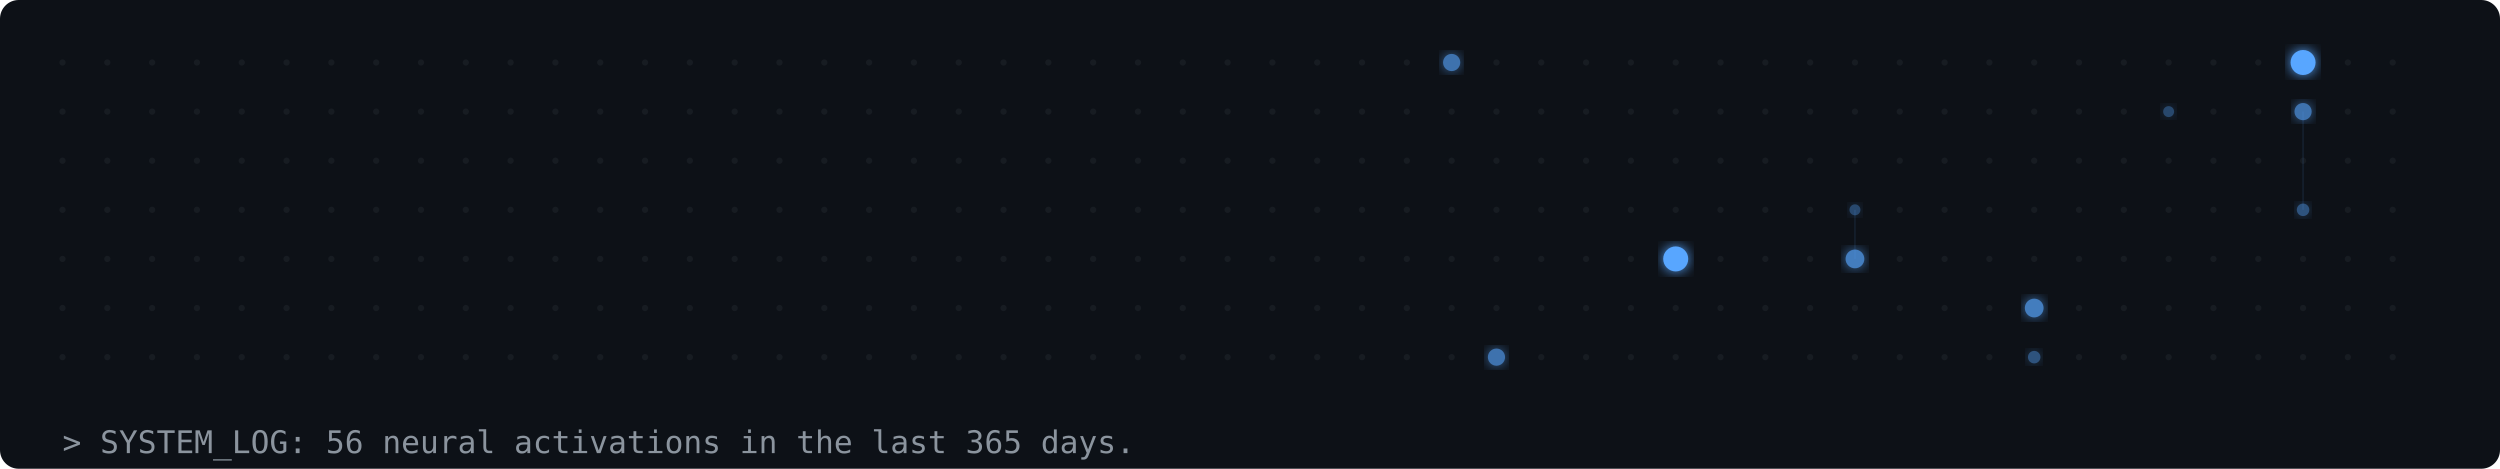
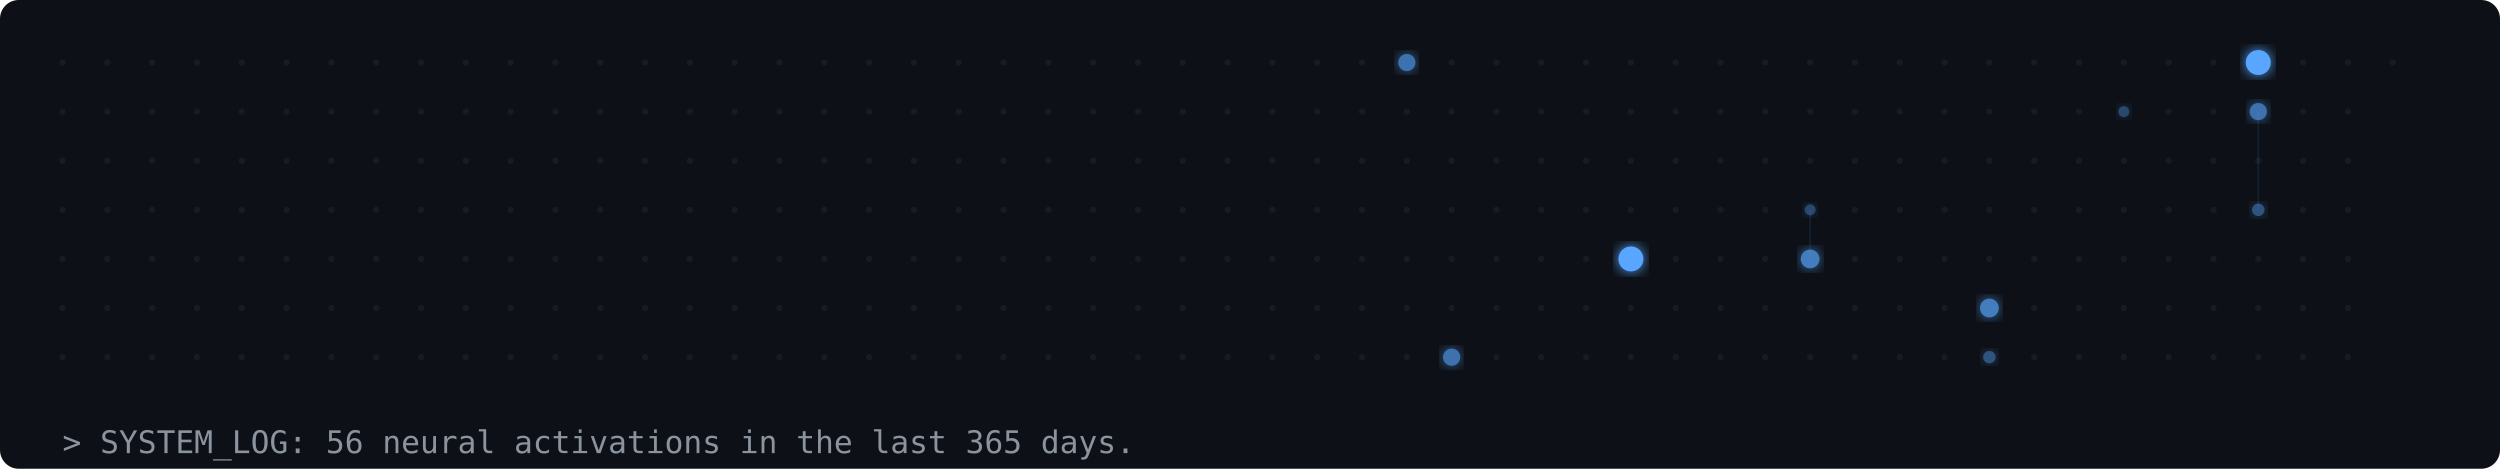
<svg xmlns="http://www.w3.org/2000/svg" width="800" height="150" viewBox="0 0 800 150">
  <defs>
    <filter id="glow" x="-20%" y="-20%" width="140%" height="140%">
      <feGaussianBlur stdDeviation="2" result="blur" />
      <feComposite in="SourceGraphic" in2="blur" operator="over" />
    </filter>
  </defs>
  <rect width="100%" height="100%" fill="#0d1117" rx="6" />
  <circle cx="20.0" cy="20.0" r="1" fill="#30363d" opacity="0.3" />
  <circle cx="20.0" cy="35.714" r="1" fill="#30363d" opacity="0.3" />
  <circle cx="20.0" cy="51.429" r="1" fill="#30363d" opacity="0.3" />
  <circle cx="20.0" cy="67.143" r="1" fill="#30363d" opacity="0.3" />
  <circle cx="20.0" cy="82.857" r="1" fill="#30363d" opacity="0.3" />
  <circle cx="20.0" cy="98.571" r="1" fill="#30363d" opacity="0.3" />
  <circle cx="20.0" cy="114.286" r="1" fill="#30363d" opacity="0.3" />
  <circle cx="34.34" cy="20.0" r="1" fill="#30363d" opacity="0.3" />
  <circle cx="34.34" cy="35.714" r="1" fill="#30363d" opacity="0.3" />
  <circle cx="34.34" cy="51.429" r="1" fill="#30363d" opacity="0.3" />
  <circle cx="34.34" cy="67.143" r="1" fill="#30363d" opacity="0.3" />
  <circle cx="34.34" cy="82.857" r="1" fill="#30363d" opacity="0.3" />
  <circle cx="34.34" cy="98.571" r="1" fill="#30363d" opacity="0.3" />
  <circle cx="34.34" cy="114.286" r="1" fill="#30363d" opacity="0.3" />
  <circle cx="48.679" cy="20.0" r="1" fill="#30363d" opacity="0.3" />
  <circle cx="48.679" cy="35.714" r="1" fill="#30363d" opacity="0.3" />
  <circle cx="48.679" cy="51.429" r="1" fill="#30363d" opacity="0.3" />
  <circle cx="48.679" cy="67.143" r="1" fill="#30363d" opacity="0.3" />
  <circle cx="48.679" cy="82.857" r="1" fill="#30363d" opacity="0.3" />
  <circle cx="48.679" cy="98.571" r="1" fill="#30363d" opacity="0.3" />
  <circle cx="48.679" cy="114.286" r="1" fill="#30363d" opacity="0.3" />
  <circle cx="63.019" cy="20.0" r="1" fill="#30363d" opacity="0.3" />
  <circle cx="63.019" cy="35.714" r="1" fill="#30363d" opacity="0.3" />
  <circle cx="63.019" cy="51.429" r="1" fill="#30363d" opacity="0.3" />
  <circle cx="63.019" cy="67.143" r="1" fill="#30363d" opacity="0.3" />
  <circle cx="63.019" cy="82.857" r="1" fill="#30363d" opacity="0.3" />
  <circle cx="63.019" cy="98.571" r="1" fill="#30363d" opacity="0.3" />
  <circle cx="63.019" cy="114.286" r="1" fill="#30363d" opacity="0.3" />
  <circle cx="77.358" cy="20.0" r="1" fill="#30363d" opacity="0.3" />
  <circle cx="77.358" cy="35.714" r="1" fill="#30363d" opacity="0.3" />
  <circle cx="77.358" cy="51.429" r="1" fill="#30363d" opacity="0.3" />
  <circle cx="77.358" cy="67.143" r="1" fill="#30363d" opacity="0.3" />
  <circle cx="77.358" cy="82.857" r="1" fill="#30363d" opacity="0.3" />
  <circle cx="77.358" cy="98.571" r="1" fill="#30363d" opacity="0.3" />
  <circle cx="77.358" cy="114.286" r="1" fill="#30363d" opacity="0.3" />
  <circle cx="91.698" cy="20.0" r="1" fill="#30363d" opacity="0.3" />
  <circle cx="91.698" cy="35.714" r="1" fill="#30363d" opacity="0.3" />
  <circle cx="91.698" cy="51.429" r="1" fill="#30363d" opacity="0.3" />
  <circle cx="91.698" cy="67.143" r="1" fill="#30363d" opacity="0.3" />
  <circle cx="91.698" cy="82.857" r="1" fill="#30363d" opacity="0.3" />
  <circle cx="91.698" cy="98.571" r="1" fill="#30363d" opacity="0.3" />
  <circle cx="91.698" cy="114.286" r="1" fill="#30363d" opacity="0.3" />
  <circle cx="106.038" cy="20.0" r="1" fill="#30363d" opacity="0.3" />
  <circle cx="106.038" cy="35.714" r="1" fill="#30363d" opacity="0.3" />
  <circle cx="106.038" cy="51.429" r="1" fill="#30363d" opacity="0.3" />
  <circle cx="106.038" cy="67.143" r="1" fill="#30363d" opacity="0.3" />
  <circle cx="106.038" cy="82.857" r="1" fill="#30363d" opacity="0.3" />
  <circle cx="106.038" cy="98.571" r="1" fill="#30363d" opacity="0.3" />
  <circle cx="106.038" cy="114.286" r="1" fill="#30363d" opacity="0.3" />
  <circle cx="120.377" cy="20.0" r="1" fill="#30363d" opacity="0.3" />
  <circle cx="120.377" cy="35.714" r="1" fill="#30363d" opacity="0.3" />
  <circle cx="120.377" cy="51.429" r="1" fill="#30363d" opacity="0.3" />
  <circle cx="120.377" cy="67.143" r="1" fill="#30363d" opacity="0.3" />
  <circle cx="120.377" cy="82.857" r="1" fill="#30363d" opacity="0.3" />
  <circle cx="120.377" cy="98.571" r="1" fill="#30363d" opacity="0.3" />
  <circle cx="120.377" cy="114.286" r="1" fill="#30363d" opacity="0.3" />
  <circle cx="134.717" cy="20.0" r="1" fill="#30363d" opacity="0.3" />
  <circle cx="134.717" cy="35.714" r="1" fill="#30363d" opacity="0.3" />
  <circle cx="134.717" cy="51.429" r="1" fill="#30363d" opacity="0.3" />
  <circle cx="134.717" cy="67.143" r="1" fill="#30363d" opacity="0.3" />
  <circle cx="134.717" cy="82.857" r="1" fill="#30363d" opacity="0.3" />
  <circle cx="134.717" cy="98.571" r="1" fill="#30363d" opacity="0.3" />
  <circle cx="134.717" cy="114.286" r="1" fill="#30363d" opacity="0.3" />
  <circle cx="149.057" cy="20.0" r="1" fill="#30363d" opacity="0.3" />
  <circle cx="149.057" cy="35.714" r="1" fill="#30363d" opacity="0.3" />
  <circle cx="149.057" cy="51.429" r="1" fill="#30363d" opacity="0.3" />
  <circle cx="149.057" cy="67.143" r="1" fill="#30363d" opacity="0.3" />
  <circle cx="149.057" cy="82.857" r="1" fill="#30363d" opacity="0.3" />
  <circle cx="149.057" cy="98.571" r="1" fill="#30363d" opacity="0.3" />
  <circle cx="149.057" cy="114.286" r="1" fill="#30363d" opacity="0.3" />
  <circle cx="163.396" cy="20.0" r="1" fill="#30363d" opacity="0.3" />
  <circle cx="163.396" cy="35.714" r="1" fill="#30363d" opacity="0.3" />
  <circle cx="163.396" cy="51.429" r="1" fill="#30363d" opacity="0.3" />
  <circle cx="163.396" cy="67.143" r="1" fill="#30363d" opacity="0.3" />
  <circle cx="163.396" cy="82.857" r="1" fill="#30363d" opacity="0.3" />
  <circle cx="163.396" cy="98.571" r="1" fill="#30363d" opacity="0.3" />
  <circle cx="163.396" cy="114.286" r="1" fill="#30363d" opacity="0.3" />
  <circle cx="177.736" cy="20.0" r="1" fill="#30363d" opacity="0.3" />
  <circle cx="177.736" cy="35.714" r="1" fill="#30363d" opacity="0.3" />
  <circle cx="177.736" cy="51.429" r="1" fill="#30363d" opacity="0.3" />
  <circle cx="177.736" cy="67.143" r="1" fill="#30363d" opacity="0.3" />
  <circle cx="177.736" cy="82.857" r="1" fill="#30363d" opacity="0.3" />
  <circle cx="177.736" cy="98.571" r="1" fill="#30363d" opacity="0.3" />
  <circle cx="177.736" cy="114.286" r="1" fill="#30363d" opacity="0.3" />
  <circle cx="192.075" cy="20.0" r="1" fill="#30363d" opacity="0.3" />
  <circle cx="192.075" cy="35.714" r="1" fill="#30363d" opacity="0.3" />
  <circle cx="192.075" cy="51.429" r="1" fill="#30363d" opacity="0.3" />
  <circle cx="192.075" cy="67.143" r="1" fill="#30363d" opacity="0.3" />
  <circle cx="192.075" cy="82.857" r="1" fill="#30363d" opacity="0.3" />
  <circle cx="192.075" cy="98.571" r="1" fill="#30363d" opacity="0.3" />
  <circle cx="192.075" cy="114.286" r="1" fill="#30363d" opacity="0.3" />
  <circle cx="206.415" cy="20.0" r="1" fill="#30363d" opacity="0.3" />
  <circle cx="206.415" cy="35.714" r="1" fill="#30363d" opacity="0.3" />
  <circle cx="206.415" cy="51.429" r="1" fill="#30363d" opacity="0.3" />
  <circle cx="206.415" cy="67.143" r="1" fill="#30363d" opacity="0.3" />
  <circle cx="206.415" cy="82.857" r="1" fill="#30363d" opacity="0.3" />
  <circle cx="206.415" cy="98.571" r="1" fill="#30363d" opacity="0.3" />
  <circle cx="206.415" cy="114.286" r="1" fill="#30363d" opacity="0.3" />
  <circle cx="220.755" cy="20.0" r="1" fill="#30363d" opacity="0.3" />
  <circle cx="220.755" cy="35.714" r="1" fill="#30363d" opacity="0.3" />
  <circle cx="220.755" cy="51.429" r="1" fill="#30363d" opacity="0.3" />
  <circle cx="220.755" cy="67.143" r="1" fill="#30363d" opacity="0.3" />
  <circle cx="220.755" cy="82.857" r="1" fill="#30363d" opacity="0.3" />
  <circle cx="220.755" cy="98.571" r="1" fill="#30363d" opacity="0.3" />
  <circle cx="220.755" cy="114.286" r="1" fill="#30363d" opacity="0.3" />
  <circle cx="235.094" cy="20.0" r="1" fill="#30363d" opacity="0.3" />
  <circle cx="235.094" cy="35.714" r="1" fill="#30363d" opacity="0.3" />
  <circle cx="235.094" cy="51.429" r="1" fill="#30363d" opacity="0.3" />
  <circle cx="235.094" cy="67.143" r="1" fill="#30363d" opacity="0.3" />
  <circle cx="235.094" cy="82.857" r="1" fill="#30363d" opacity="0.3" />
  <circle cx="235.094" cy="98.571" r="1" fill="#30363d" opacity="0.3" />
  <circle cx="235.094" cy="114.286" r="1" fill="#30363d" opacity="0.3" />
  <circle cx="249.434" cy="20.0" r="1" fill="#30363d" opacity="0.3" />
  <circle cx="249.434" cy="35.714" r="1" fill="#30363d" opacity="0.3" />
  <circle cx="249.434" cy="51.429" r="1" fill="#30363d" opacity="0.3" />
  <circle cx="249.434" cy="67.143" r="1" fill="#30363d" opacity="0.3" />
  <circle cx="249.434" cy="82.857" r="1" fill="#30363d" opacity="0.3" />
  <circle cx="249.434" cy="98.571" r="1" fill="#30363d" opacity="0.3" />
  <circle cx="249.434" cy="114.286" r="1" fill="#30363d" opacity="0.3" />
  <circle cx="263.774" cy="20.0" r="1" fill="#30363d" opacity="0.3" />
  <circle cx="263.774" cy="35.714" r="1" fill="#30363d" opacity="0.3" />
  <circle cx="263.774" cy="51.429" r="1" fill="#30363d" opacity="0.3" />
  <circle cx="263.774" cy="67.143" r="1" fill="#30363d" opacity="0.3" />
  <circle cx="263.774" cy="82.857" r="1" fill="#30363d" opacity="0.3" />
  <circle cx="263.774" cy="98.571" r="1" fill="#30363d" opacity="0.3" />
  <circle cx="263.774" cy="114.286" r="1" fill="#30363d" opacity="0.3" />
  <circle cx="278.113" cy="20.0" r="1" fill="#30363d" opacity="0.3" />
  <circle cx="278.113" cy="35.714" r="1" fill="#30363d" opacity="0.3" />
  <circle cx="278.113" cy="51.429" r="1" fill="#30363d" opacity="0.3" />
  <circle cx="278.113" cy="67.143" r="1" fill="#30363d" opacity="0.3" />
  <circle cx="278.113" cy="82.857" r="1" fill="#30363d" opacity="0.3" />
  <circle cx="278.113" cy="98.571" r="1" fill="#30363d" opacity="0.3" />
  <circle cx="278.113" cy="114.286" r="1" fill="#30363d" opacity="0.3" />
  <circle cx="292.453" cy="20.0" r="1" fill="#30363d" opacity="0.3" />
  <circle cx="292.453" cy="35.714" r="1" fill="#30363d" opacity="0.3" />
  <circle cx="292.453" cy="51.429" r="1" fill="#30363d" opacity="0.3" />
  <circle cx="292.453" cy="67.143" r="1" fill="#30363d" opacity="0.3" />
  <circle cx="292.453" cy="82.857" r="1" fill="#30363d" opacity="0.3" />
  <circle cx="292.453" cy="98.571" r="1" fill="#30363d" opacity="0.3" />
  <circle cx="292.453" cy="114.286" r="1" fill="#30363d" opacity="0.3" />
  <circle cx="306.792" cy="20.0" r="1" fill="#30363d" opacity="0.3" />
  <circle cx="306.792" cy="35.714" r="1" fill="#30363d" opacity="0.3" />
  <circle cx="306.792" cy="51.429" r="1" fill="#30363d" opacity="0.3" />
  <circle cx="306.792" cy="67.143" r="1" fill="#30363d" opacity="0.3" />
  <circle cx="306.792" cy="82.857" r="1" fill="#30363d" opacity="0.3" />
  <circle cx="306.792" cy="98.571" r="1" fill="#30363d" opacity="0.3" />
  <circle cx="306.792" cy="114.286" r="1" fill="#30363d" opacity="0.3" />
  <circle cx="321.132" cy="20.0" r="1" fill="#30363d" opacity="0.3" />
  <circle cx="321.132" cy="35.714" r="1" fill="#30363d" opacity="0.3" />
  <circle cx="321.132" cy="51.429" r="1" fill="#30363d" opacity="0.3" />
  <circle cx="321.132" cy="67.143" r="1" fill="#30363d" opacity="0.3" />
  <circle cx="321.132" cy="82.857" r="1" fill="#30363d" opacity="0.3" />
  <circle cx="321.132" cy="98.571" r="1" fill="#30363d" opacity="0.3" />
  <circle cx="321.132" cy="114.286" r="1" fill="#30363d" opacity="0.3" />
  <circle cx="335.472" cy="20.0" r="1" fill="#30363d" opacity="0.3" />
  <circle cx="335.472" cy="35.714" r="1" fill="#30363d" opacity="0.3" />
  <circle cx="335.472" cy="51.429" r="1" fill="#30363d" opacity="0.3" />
  <circle cx="335.472" cy="67.143" r="1" fill="#30363d" opacity="0.3" />
  <circle cx="335.472" cy="82.857" r="1" fill="#30363d" opacity="0.3" />
  <circle cx="335.472" cy="98.571" r="1" fill="#30363d" opacity="0.3" />
  <circle cx="335.472" cy="114.286" r="1" fill="#30363d" opacity="0.3" />
  <circle cx="349.811" cy="20.0" r="1" fill="#30363d" opacity="0.3" />
  <circle cx="349.811" cy="35.714" r="1" fill="#30363d" opacity="0.3" />
  <circle cx="349.811" cy="51.429" r="1" fill="#30363d" opacity="0.3" />
  <circle cx="349.811" cy="67.143" r="1" fill="#30363d" opacity="0.3" />
  <circle cx="349.811" cy="82.857" r="1" fill="#30363d" opacity="0.3" />
  <circle cx="349.811" cy="98.571" r="1" fill="#30363d" opacity="0.3" />
  <circle cx="349.811" cy="114.286" r="1" fill="#30363d" opacity="0.3" />
  <circle cx="364.151" cy="20.0" r="1" fill="#30363d" opacity="0.3" />
  <circle cx="364.151" cy="35.714" r="1" fill="#30363d" opacity="0.3" />
  <circle cx="364.151" cy="51.429" r="1" fill="#30363d" opacity="0.3" />
  <circle cx="364.151" cy="67.143" r="1" fill="#30363d" opacity="0.3" />
  <circle cx="364.151" cy="82.857" r="1" fill="#30363d" opacity="0.3" />
  <circle cx="364.151" cy="98.571" r="1" fill="#30363d" opacity="0.3" />
  <circle cx="364.151" cy="114.286" r="1" fill="#30363d" opacity="0.3" />
  <circle cx="378.491" cy="20.0" r="1" fill="#30363d" opacity="0.3" />
  <circle cx="378.491" cy="35.714" r="1" fill="#30363d" opacity="0.3" />
  <circle cx="378.491" cy="51.429" r="1" fill="#30363d" opacity="0.3" />
  <circle cx="378.491" cy="67.143" r="1" fill="#30363d" opacity="0.3" />
  <circle cx="378.491" cy="82.857" r="1" fill="#30363d" opacity="0.3" />
  <circle cx="378.491" cy="98.571" r="1" fill="#30363d" opacity="0.3" />
  <circle cx="378.491" cy="114.286" r="1" fill="#30363d" opacity="0.3" />
  <circle cx="392.83" cy="20.0" r="1" fill="#30363d" opacity="0.3" />
  <circle cx="392.83" cy="35.714" r="1" fill="#30363d" opacity="0.3" />
  <circle cx="392.83" cy="51.429" r="1" fill="#30363d" opacity="0.3" />
  <circle cx="392.83" cy="67.143" r="1" fill="#30363d" opacity="0.3" />
  <circle cx="392.83" cy="82.857" r="1" fill="#30363d" opacity="0.3" />
  <circle cx="392.83" cy="98.571" r="1" fill="#30363d" opacity="0.3" />
  <circle cx="392.83" cy="114.286" r="1" fill="#30363d" opacity="0.3" />
  <circle cx="407.17" cy="20.0" r="1" fill="#30363d" opacity="0.3" />
  <circle cx="407.17" cy="35.714" r="1" fill="#30363d" opacity="0.3" />
  <circle cx="407.17" cy="51.429" r="1" fill="#30363d" opacity="0.3" />
  <circle cx="407.17" cy="67.143" r="1" fill="#30363d" opacity="0.3" />
  <circle cx="407.17" cy="82.857" r="1" fill="#30363d" opacity="0.3" />
  <circle cx="407.17" cy="98.571" r="1" fill="#30363d" opacity="0.3" />
  <circle cx="407.17" cy="114.286" r="1" fill="#30363d" opacity="0.3" />
  <circle cx="421.509" cy="20.0" r="1" fill="#30363d" opacity="0.3" />
  <circle cx="421.509" cy="35.714" r="1" fill="#30363d" opacity="0.3" />
  <circle cx="421.509" cy="51.429" r="1" fill="#30363d" opacity="0.3" />
  <circle cx="421.509" cy="67.143" r="1" fill="#30363d" opacity="0.3" />
  <circle cx="421.509" cy="82.857" r="1" fill="#30363d" opacity="0.3" />
  <circle cx="421.509" cy="98.571" r="1" fill="#30363d" opacity="0.3" />
  <circle cx="421.509" cy="114.286" r="1" fill="#30363d" opacity="0.3" />
  <circle cx="435.849" cy="20.0" r="1" fill="#30363d" opacity="0.3" />
  <circle cx="435.849" cy="35.714" r="1" fill="#30363d" opacity="0.3" />
  <circle cx="435.849" cy="51.429" r="1" fill="#30363d" opacity="0.3" />
  <circle cx="435.849" cy="67.143" r="1" fill="#30363d" opacity="0.3" />
  <circle cx="435.849" cy="82.857" r="1" fill="#30363d" opacity="0.3" />
  <circle cx="435.849" cy="98.571" r="1" fill="#30363d" opacity="0.3" />
  <circle cx="435.849" cy="114.286" r="1" fill="#30363d" opacity="0.3" />
-   <circle cx="450.189" cy="20.0" r="1" fill="#30363d" opacity="0.3" />
+   <circle cx="450.189" cy="20.0" r="2.75" fill="#58a6ff" opacity="0.65" filter="url(#glow)" />
  <circle cx="450.189" cy="35.714" r="1" fill="#30363d" opacity="0.3" />
  <circle cx="450.189" cy="51.429" r="1" fill="#30363d" opacity="0.3" />
  <circle cx="450.189" cy="67.143" r="1" fill="#30363d" opacity="0.3" />
  <circle cx="450.189" cy="82.857" r="1" fill="#30363d" opacity="0.3" />
  <circle cx="450.189" cy="98.571" r="1" fill="#30363d" opacity="0.3" />
  <circle cx="450.189" cy="114.286" r="1" fill="#30363d" opacity="0.3" />
-   <circle cx="464.528" cy="20.0" r="2.75" fill="#58a6ff" opacity="0.65" filter="url(#glow)" />
+   <circle cx="464.528" cy="20.0" r="1" fill="#30363d" opacity="0.3" />
  <circle cx="464.528" cy="35.714" r="1" fill="#30363d" opacity="0.3" />
  <circle cx="464.528" cy="51.429" r="1" fill="#30363d" opacity="0.3" />
  <circle cx="464.528" cy="67.143" r="1" fill="#30363d" opacity="0.3" />
  <circle cx="464.528" cy="82.857" r="1" fill="#30363d" opacity="0.3" />
  <circle cx="464.528" cy="98.571" r="1" fill="#30363d" opacity="0.3" />
-   <circle cx="464.528" cy="114.286" r="1" fill="#30363d" opacity="0.3" />
+   <circle cx="464.528" cy="114.286" r="2.75" fill="#58a6ff" opacity="0.65" filter="url(#glow)" />
  <circle cx="478.868" cy="20.0" r="1" fill="#30363d" opacity="0.3" />
  <circle cx="478.868" cy="35.714" r="1" fill="#30363d" opacity="0.3" />
  <circle cx="478.868" cy="51.429" r="1" fill="#30363d" opacity="0.3" />
  <circle cx="478.868" cy="67.143" r="1" fill="#30363d" opacity="0.3" />
  <circle cx="478.868" cy="82.857" r="1" fill="#30363d" opacity="0.3" />
  <circle cx="478.868" cy="98.571" r="1" fill="#30363d" opacity="0.3" />
-   <circle cx="478.868" cy="114.286" r="2.75" fill="#58a6ff" opacity="0.65" filter="url(#glow)" />
+   <circle cx="478.868" cy="114.286" r="1" fill="#30363d" opacity="0.3" />
  <circle cx="493.208" cy="20.0" r="1" fill="#30363d" opacity="0.3" />
  <circle cx="493.208" cy="35.714" r="1" fill="#30363d" opacity="0.3" />
  <circle cx="493.208" cy="51.429" r="1" fill="#30363d" opacity="0.3" />
  <circle cx="493.208" cy="67.143" r="1" fill="#30363d" opacity="0.3" />
  <circle cx="493.208" cy="82.857" r="1" fill="#30363d" opacity="0.3" />
  <circle cx="493.208" cy="98.571" r="1" fill="#30363d" opacity="0.3" />
  <circle cx="493.208" cy="114.286" r="1" fill="#30363d" opacity="0.3" />
  <circle cx="507.547" cy="20.0" r="1" fill="#30363d" opacity="0.3" />
  <circle cx="507.547" cy="35.714" r="1" fill="#30363d" opacity="0.3" />
  <circle cx="507.547" cy="51.429" r="1" fill="#30363d" opacity="0.3" />
  <circle cx="507.547" cy="67.143" r="1" fill="#30363d" opacity="0.3" />
  <circle cx="507.547" cy="82.857" r="1" fill="#30363d" opacity="0.3" />
  <circle cx="507.547" cy="98.571" r="1" fill="#30363d" opacity="0.3" />
  <circle cx="507.547" cy="114.286" r="1" fill="#30363d" opacity="0.3" />
  <circle cx="521.887" cy="20.0" r="1" fill="#30363d" opacity="0.3" />
  <circle cx="521.887" cy="35.714" r="1" fill="#30363d" opacity="0.3" />
  <circle cx="521.887" cy="51.429" r="1" fill="#30363d" opacity="0.3" />
  <circle cx="521.887" cy="67.143" r="1" fill="#30363d" opacity="0.3" />
-   <circle cx="521.887" cy="82.857" r="1" fill="#30363d" opacity="0.3" />
+   <circle cx="521.887" cy="82.857" r="4.0" fill="#58a6ff" opacity="1.0" filter="url(#glow)" />
  <circle cx="521.887" cy="98.571" r="1" fill="#30363d" opacity="0.3" />
  <circle cx="521.887" cy="114.286" r="1" fill="#30363d" opacity="0.3" />
  <circle cx="536.226" cy="20.0" r="1" fill="#30363d" opacity="0.3" />
  <circle cx="536.226" cy="35.714" r="1" fill="#30363d" opacity="0.3" />
  <circle cx="536.226" cy="51.429" r="1" fill="#30363d" opacity="0.3" />
  <circle cx="536.226" cy="67.143" r="1" fill="#30363d" opacity="0.3" />
-   <circle cx="536.226" cy="82.857" r="4.0" fill="#58a6ff" opacity="1.0" filter="url(#glow)" />
+   <circle cx="536.226" cy="82.857" r="1" fill="#30363d" opacity="0.3" />
  <circle cx="536.226" cy="98.571" r="1" fill="#30363d" opacity="0.3" />
  <circle cx="536.226" cy="114.286" r="1" fill="#30363d" opacity="0.3" />
  <circle cx="550.566" cy="20.0" r="1" fill="#30363d" opacity="0.3" />
  <circle cx="550.566" cy="35.714" r="1" fill="#30363d" opacity="0.3" />
  <circle cx="550.566" cy="51.429" r="1" fill="#30363d" opacity="0.3" />
  <circle cx="550.566" cy="67.143" r="1" fill="#30363d" opacity="0.3" />
  <circle cx="550.566" cy="82.857" r="1" fill="#30363d" opacity="0.3" />
  <circle cx="550.566" cy="98.571" r="1" fill="#30363d" opacity="0.3" />
  <circle cx="550.566" cy="114.286" r="1" fill="#30363d" opacity="0.3" />
  <circle cx="564.906" cy="20.0" r="1" fill="#30363d" opacity="0.3" />
  <circle cx="564.906" cy="35.714" r="1" fill="#30363d" opacity="0.3" />
  <circle cx="564.906" cy="51.429" r="1" fill="#30363d" opacity="0.3" />
  <circle cx="564.906" cy="67.143" r="1" fill="#30363d" opacity="0.3" />
  <circle cx="564.906" cy="82.857" r="1" fill="#30363d" opacity="0.3" />
  <circle cx="564.906" cy="98.571" r="1" fill="#30363d" opacity="0.3" />
  <circle cx="564.906" cy="114.286" r="1" fill="#30363d" opacity="0.3" />
  <circle cx="579.245" cy="20.0" r="1" fill="#30363d" opacity="0.3" />
  <circle cx="579.245" cy="35.714" r="1" fill="#30363d" opacity="0.3" />
  <circle cx="579.245" cy="51.429" r="1" fill="#30363d" opacity="0.3" />
-   <circle cx="579.245" cy="67.143" r="1" fill="#30363d" opacity="0.3" />
-   <circle cx="579.245" cy="82.857" r="1" fill="#30363d" opacity="0.3" />
+   <circle cx="579.245" cy="67.143" r="1.75" fill="#58a6ff" opacity="0.37" filter="url(#glow)" />
+   <circle cx="579.245" cy="82.857" r="3.0" fill="#58a6ff" opacity="0.72" filter="url(#glow)" />
  <circle cx="579.245" cy="98.571" r="1" fill="#30363d" opacity="0.3" />
  <circle cx="579.245" cy="114.286" r="1" fill="#30363d" opacity="0.3" />
  <circle cx="593.585" cy="20.0" r="1" fill="#30363d" opacity="0.3" />
  <circle cx="593.585" cy="35.714" r="1" fill="#30363d" opacity="0.3" />
  <circle cx="593.585" cy="51.429" r="1" fill="#30363d" opacity="0.3" />
-   <circle cx="593.585" cy="67.143" r="1.75" fill="#58a6ff" opacity="0.37" filter="url(#glow)" />
-   <circle cx="593.585" cy="82.857" r="3.0" fill="#58a6ff" opacity="0.72" filter="url(#glow)" />
+   <circle cx="593.585" cy="67.143" r="1" fill="#30363d" opacity="0.3" />
+   <circle cx="593.585" cy="82.857" r="1" fill="#30363d" opacity="0.3" />
  <circle cx="593.585" cy="98.571" r="1" fill="#30363d" opacity="0.3" />
  <circle cx="593.585" cy="114.286" r="1" fill="#30363d" opacity="0.3" />
  <circle cx="607.925" cy="20.0" r="1" fill="#30363d" opacity="0.3" />
  <circle cx="607.925" cy="35.714" r="1" fill="#30363d" opacity="0.3" />
  <circle cx="607.925" cy="51.429" r="1" fill="#30363d" opacity="0.3" />
  <circle cx="607.925" cy="67.143" r="1" fill="#30363d" opacity="0.3" />
  <circle cx="607.925" cy="82.857" r="1" fill="#30363d" opacity="0.3" />
  <circle cx="607.925" cy="98.571" r="1" fill="#30363d" opacity="0.3" />
  <circle cx="607.925" cy="114.286" r="1" fill="#30363d" opacity="0.3" />
  <circle cx="622.264" cy="20.0" r="1" fill="#30363d" opacity="0.3" />
  <circle cx="622.264" cy="35.714" r="1" fill="#30363d" opacity="0.3" />
  <circle cx="622.264" cy="51.429" r="1" fill="#30363d" opacity="0.3" />
  <circle cx="622.264" cy="67.143" r="1" fill="#30363d" opacity="0.3" />
  <circle cx="622.264" cy="82.857" r="1" fill="#30363d" opacity="0.3" />
  <circle cx="622.264" cy="98.571" r="1" fill="#30363d" opacity="0.3" />
  <circle cx="622.264" cy="114.286" r="1" fill="#30363d" opacity="0.3" />
  <circle cx="636.604" cy="20.0" r="1" fill="#30363d" opacity="0.3" />
  <circle cx="636.604" cy="35.714" r="1" fill="#30363d" opacity="0.3" />
  <circle cx="636.604" cy="51.429" r="1" fill="#30363d" opacity="0.3" />
  <circle cx="636.604" cy="67.143" r="1" fill="#30363d" opacity="0.3" />
  <circle cx="636.604" cy="82.857" r="1" fill="#30363d" opacity="0.3" />
-   <circle cx="636.604" cy="98.571" r="1" fill="#30363d" opacity="0.3" />
-   <circle cx="636.604" cy="114.286" r="1" fill="#30363d" opacity="0.3" />
+   <circle cx="636.604" cy="98.571" r="3.0" fill="#58a6ff" opacity="0.72" filter="url(#glow)" />
+   <circle cx="636.604" cy="114.286" r="2.0" fill="#58a6ff" opacity="0.44" filter="url(#glow)" />
  <circle cx="650.943" cy="20.0" r="1" fill="#30363d" opacity="0.3" />
  <circle cx="650.943" cy="35.714" r="1" fill="#30363d" opacity="0.3" />
  <circle cx="650.943" cy="51.429" r="1" fill="#30363d" opacity="0.3" />
  <circle cx="650.943" cy="67.143" r="1" fill="#30363d" opacity="0.3" />
  <circle cx="650.943" cy="82.857" r="1" fill="#30363d" opacity="0.3" />
-   <circle cx="650.943" cy="98.571" r="3.0" fill="#58a6ff" opacity="0.72" filter="url(#glow)" />
-   <circle cx="650.943" cy="114.286" r="2.0" fill="#58a6ff" opacity="0.44" filter="url(#glow)" />
+   <circle cx="650.943" cy="98.571" r="1" fill="#30363d" opacity="0.3" />
+   <circle cx="650.943" cy="114.286" r="1" fill="#30363d" opacity="0.3" />
  <circle cx="665.283" cy="20.0" r="1" fill="#30363d" opacity="0.3" />
  <circle cx="665.283" cy="35.714" r="1" fill="#30363d" opacity="0.3" />
  <circle cx="665.283" cy="51.429" r="1" fill="#30363d" opacity="0.3" />
  <circle cx="665.283" cy="67.143" r="1" fill="#30363d" opacity="0.3" />
  <circle cx="665.283" cy="82.857" r="1" fill="#30363d" opacity="0.3" />
  <circle cx="665.283" cy="98.571" r="1" fill="#30363d" opacity="0.3" />
  <circle cx="665.283" cy="114.286" r="1" fill="#30363d" opacity="0.3" />
  <circle cx="679.623" cy="20.0" r="1" fill="#30363d" opacity="0.3" />
-   <circle cx="679.623" cy="35.714" r="1" fill="#30363d" opacity="0.3" />
+   <circle cx="679.623" cy="35.714" r="1.75" fill="#58a6ff" opacity="0.37" filter="url(#glow)" />
  <circle cx="679.623" cy="51.429" r="1" fill="#30363d" opacity="0.3" />
  <circle cx="679.623" cy="67.143" r="1" fill="#30363d" opacity="0.3" />
  <circle cx="679.623" cy="82.857" r="1" fill="#30363d" opacity="0.3" />
  <circle cx="679.623" cy="98.571" r="1" fill="#30363d" opacity="0.3" />
  <circle cx="679.623" cy="114.286" r="1" fill="#30363d" opacity="0.3" />
  <circle cx="693.962" cy="20.0" r="1" fill="#30363d" opacity="0.3" />
-   <circle cx="693.962" cy="35.714" r="1.75" fill="#58a6ff" opacity="0.37" filter="url(#glow)" />
+   <circle cx="693.962" cy="35.714" r="1" fill="#30363d" opacity="0.3" />
  <circle cx="693.962" cy="51.429" r="1" fill="#30363d" opacity="0.3" />
  <circle cx="693.962" cy="67.143" r="1" fill="#30363d" opacity="0.3" />
  <circle cx="693.962" cy="82.857" r="1" fill="#30363d" opacity="0.3" />
  <circle cx="693.962" cy="98.571" r="1" fill="#30363d" opacity="0.3" />
  <circle cx="693.962" cy="114.286" r="1" fill="#30363d" opacity="0.3" />
  <circle cx="708.302" cy="20.0" r="1" fill="#30363d" opacity="0.3" />
  <circle cx="708.302" cy="35.714" r="1" fill="#30363d" opacity="0.3" />
  <circle cx="708.302" cy="51.429" r="1" fill="#30363d" opacity="0.3" />
  <circle cx="708.302" cy="67.143" r="1" fill="#30363d" opacity="0.3" />
  <circle cx="708.302" cy="82.857" r="1" fill="#30363d" opacity="0.3" />
  <circle cx="708.302" cy="98.571" r="1" fill="#30363d" opacity="0.3" />
  <circle cx="708.302" cy="114.286" r="1" fill="#30363d" opacity="0.3" />
-   <circle cx="722.642" cy="20.0" r="1" fill="#30363d" opacity="0.3" />
-   <circle cx="722.642" cy="35.714" r="1" fill="#30363d" opacity="0.3" />
+   <circle cx="722.642" cy="20.0" r="4.0" fill="#58a6ff" opacity="1.0" filter="url(#glow)" />
+   <circle cx="722.642" cy="35.714" r="2.75" fill="#58a6ff" opacity="0.65" filter="url(#glow)" />
  <circle cx="722.642" cy="51.429" r="1" fill="#30363d" opacity="0.3" />
-   <circle cx="722.642" cy="67.143" r="1" fill="#30363d" opacity="0.3" />
+   <circle cx="722.642" cy="67.143" r="2.0" fill="#58a6ff" opacity="0.44" filter="url(#glow)" />
  <circle cx="722.642" cy="82.857" r="1" fill="#30363d" opacity="0.3" />
  <circle cx="722.642" cy="98.571" r="1" fill="#30363d" opacity="0.3" />
  <circle cx="722.642" cy="114.286" r="1" fill="#30363d" opacity="0.3" />
-   <circle cx="736.981" cy="20.0" r="4.0" fill="#58a6ff" opacity="1.0" filter="url(#glow)" />
-   <circle cx="736.981" cy="35.714" r="2.75" fill="#58a6ff" opacity="0.65" filter="url(#glow)" />
+   <circle cx="736.981" cy="20.0" r="1" fill="#30363d" opacity="0.3" />
+   <circle cx="736.981" cy="35.714" r="1" fill="#30363d" opacity="0.3" />
  <circle cx="736.981" cy="51.429" r="1" fill="#30363d" opacity="0.3" />
-   <circle cx="736.981" cy="67.143" r="2.0" fill="#58a6ff" opacity="0.44" filter="url(#glow)" />
+   <circle cx="736.981" cy="67.143" r="1" fill="#30363d" opacity="0.3" />
  <circle cx="736.981" cy="82.857" r="1" fill="#30363d" opacity="0.3" />
  <circle cx="736.981" cy="98.571" r="1" fill="#30363d" opacity="0.3" />
  <circle cx="736.981" cy="114.286" r="1" fill="#30363d" opacity="0.3" />
  <circle cx="751.321" cy="20.0" r="1" fill="#30363d" opacity="0.3" />
  <circle cx="751.321" cy="35.714" r="1" fill="#30363d" opacity="0.3" />
  <circle cx="751.321" cy="51.429" r="1" fill="#30363d" opacity="0.3" />
  <circle cx="751.321" cy="67.143" r="1" fill="#30363d" opacity="0.3" />
  <circle cx="751.321" cy="82.857" r="1" fill="#30363d" opacity="0.3" />
  <circle cx="751.321" cy="98.571" r="1" fill="#30363d" opacity="0.3" />
  <circle cx="751.321" cy="114.286" r="1" fill="#30363d" opacity="0.3" />
  <circle cx="765.66" cy="20.0" r="1" fill="#30363d" opacity="0.3" />
-   <circle cx="765.66" cy="35.714" r="1" fill="#30363d" opacity="0.3" />
-   <circle cx="765.66" cy="51.429" r="1" fill="#30363d" opacity="0.3" />
-   <circle cx="765.66" cy="67.143" r="1" fill="#30363d" opacity="0.3" />
-   <circle cx="765.66" cy="82.857" r="1" fill="#30363d" opacity="0.3" />
-   <circle cx="765.66" cy="98.571" r="1" fill="#30363d" opacity="0.3" />
-   <circle cx="765.66" cy="114.286" r="1" fill="#30363d" opacity="0.3" />
-   <line x1="593.585" y1="67.143" x2="593.585" y2="82.857" stroke="#58a6ff" stroke-width="0.5" opacity="0.105" />
-   <line x1="736.981" y1="35.714" x2="736.981" y2="67.143" stroke="#58a6ff" stroke-width="0.5" opacity="0.105" />
+   <line x1="579.245" y1="67.143" x2="579.245" y2="82.857" stroke="#58a6ff" stroke-width="0.5" opacity="0.105" />
+   <line x1="722.642" y1="35.714" x2="722.642" y2="67.143" stroke="#58a6ff" stroke-width="0.5" opacity="0.105" />
  <text x="20" y="145" font-family="monospace" font-size="10" fill="#8b949e">&gt; SYSTEM_LOG: 56 neural activations in the last 365 days.</text>
</svg>
